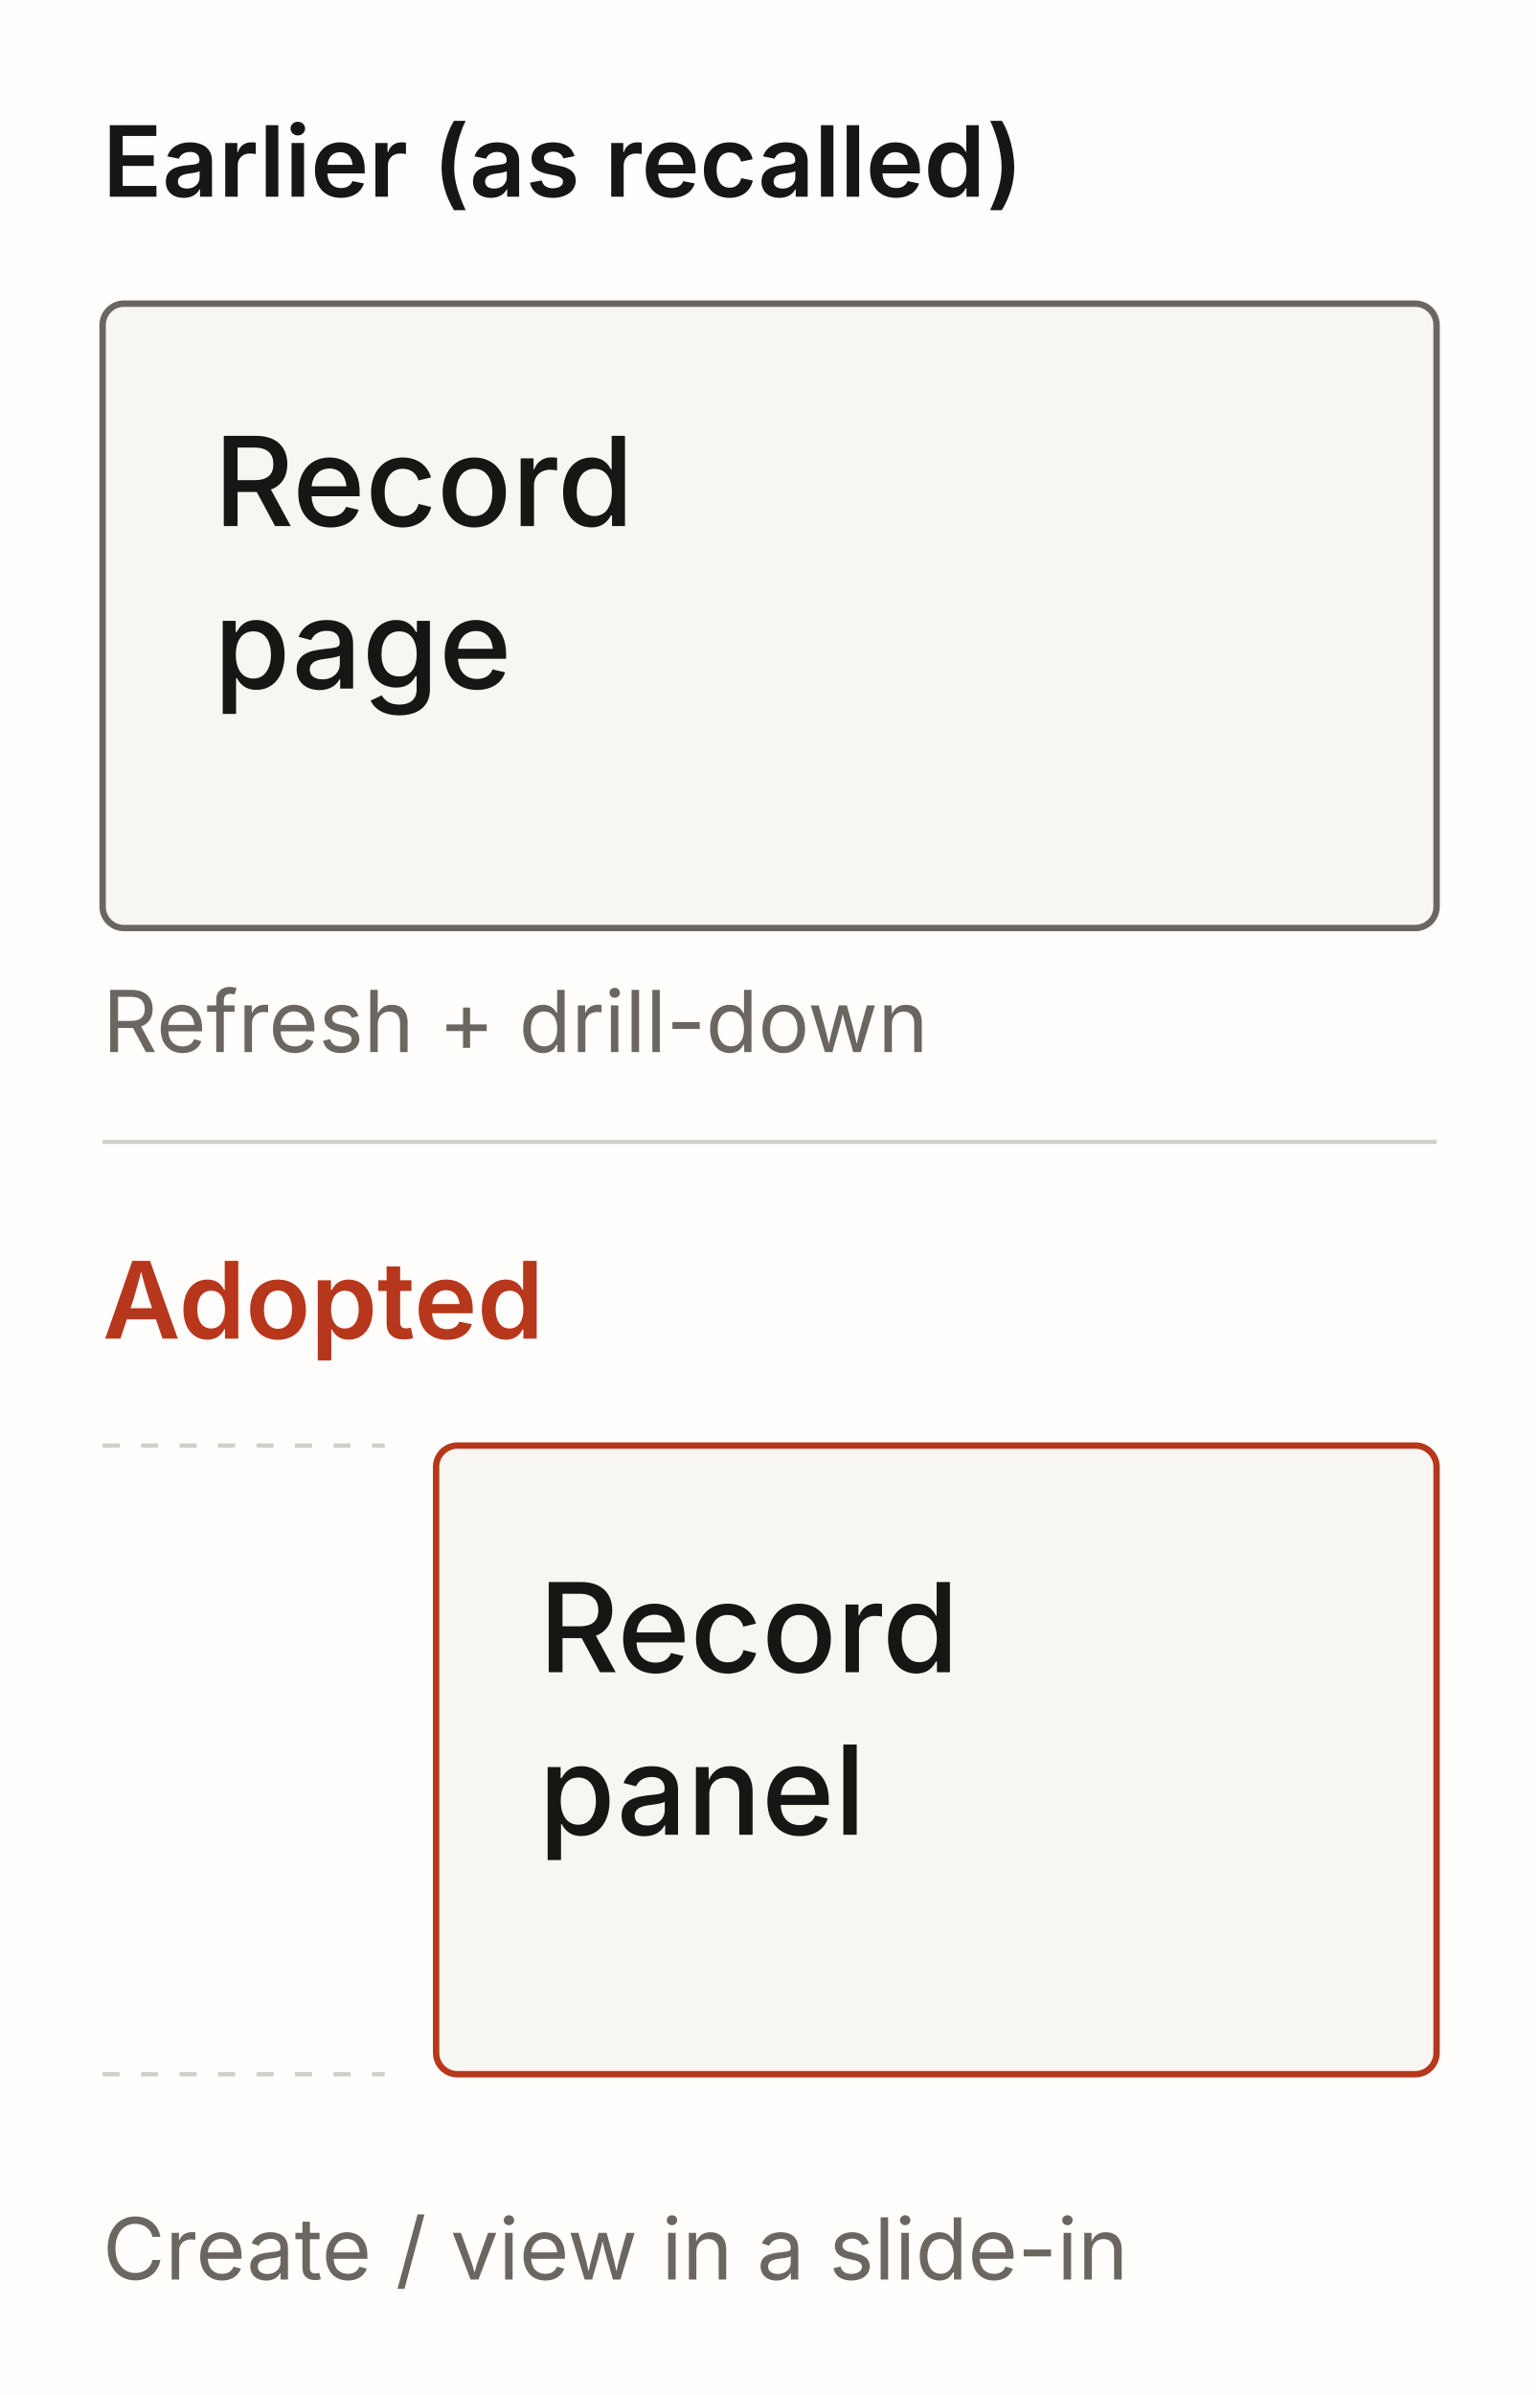
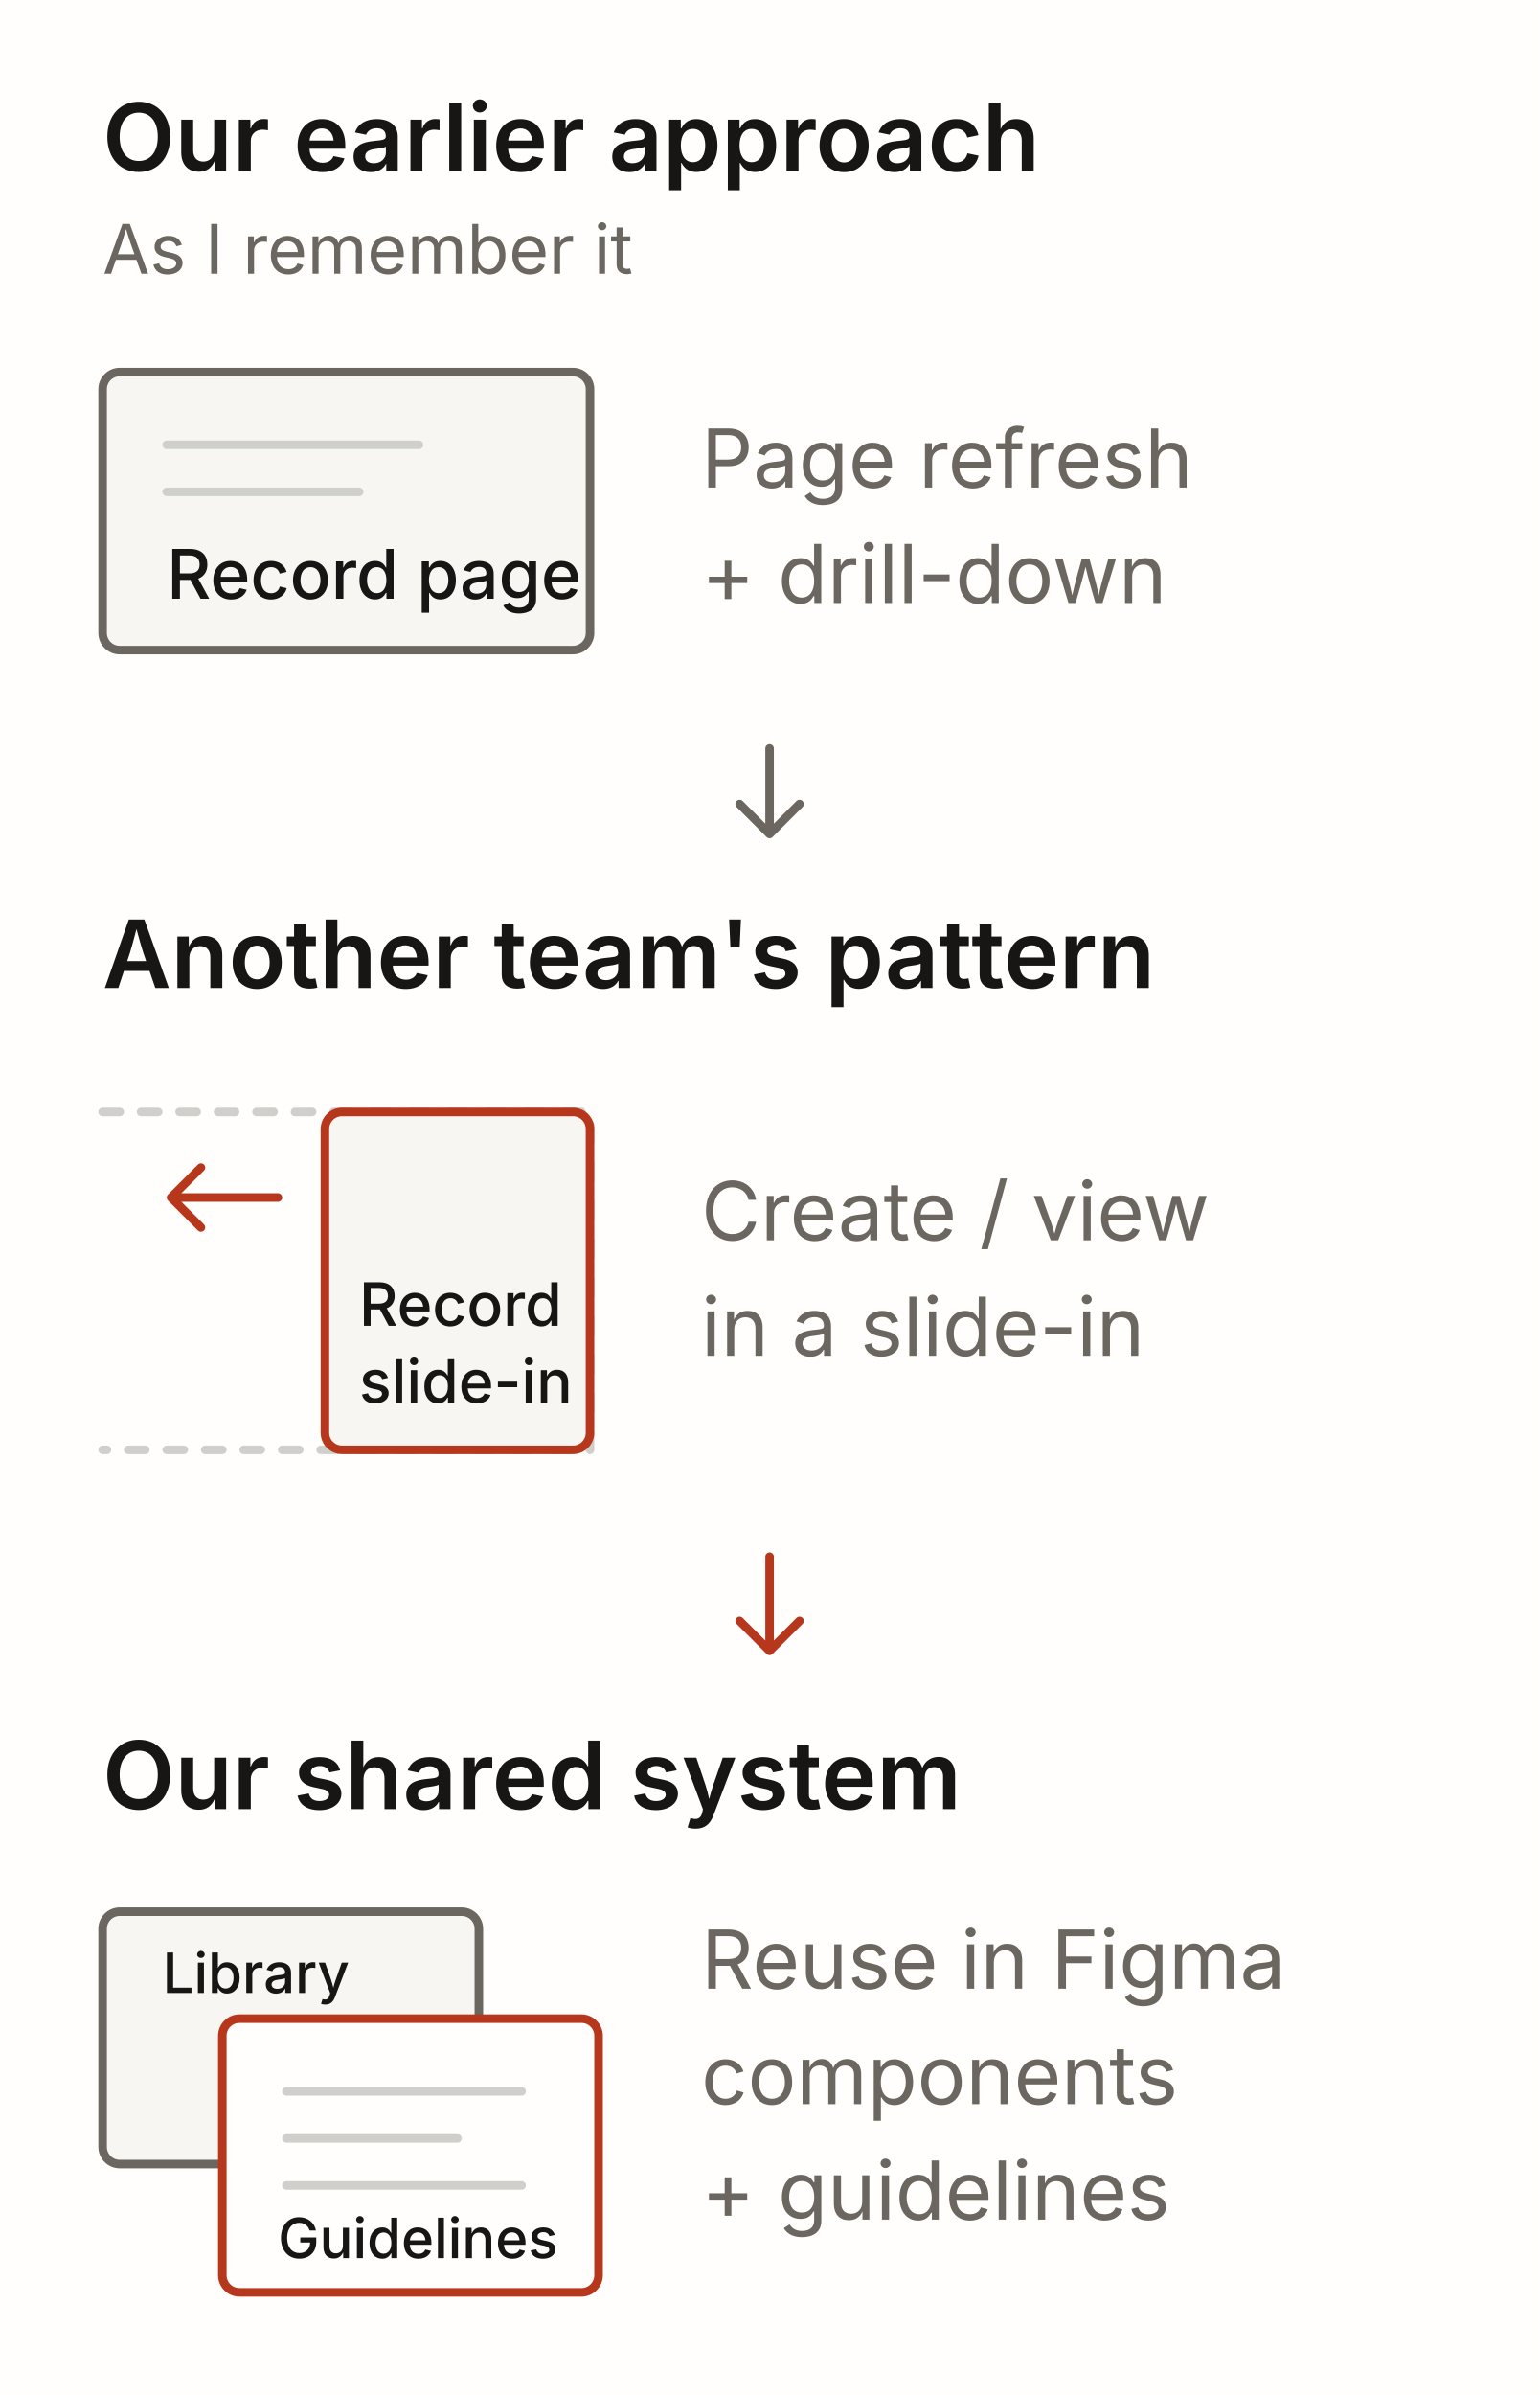
<svg xmlns="http://www.w3.org/2000/svg" viewBox="0 0 360 560" role="img" aria-labelledby="title desc">
  <rect width="360" height="560" fill="#fffefc" />
-   <path d="M24 267H336" stroke="#cfcfcc" />
-   <g font-family="Inter, Arial, sans-serif">
-     <text x="24" y="46" font-size="23" font-weight="600" fill="#171614">Earlier (as recalled)</text>
-     <text x="24" y="313" font-size="25" font-weight="600" fill="#b7371c">Adopted</text>
+   <g font-family="Inter, Arial, sans-serif" fill="#171614">
+     <g font-size="22" font-weight="600">
+       <text x="24" y="40">Our earlier approach</text>
+       <text x="24" y="231">Another team's pattern</text>
+       <text x="24" y="423">Our shared system</text>
+     </g>
+     <text x="24" y="64" font-size="16" fill="#6b665f">As I remember it</text>
  </g>
-   <rect x="24" y="71" width="312" height="146" rx="5" fill="#f7f6f2" stroke="#6b665f" stroke-width="1.5" />
-   <path d="M24 338H90M24 485H90" stroke="#cfcfcc" stroke-dasharray="4 5" />
-   <rect x="102" y="338" width="234" height="147" rx="5" fill="#f7f6f2" stroke="#b7371c" stroke-width="1.5" />
+   <g fill="none" stroke-linecap="round" stroke-linejoin="round" stroke-width="2">
+     <path d="M180 175V195M173 188L180 195L187 188" stroke="#6b665f" />
+     <path d="M180 364V386M173 379L180 386L187 379" stroke="#b7371c" />
+     <rect x="24" y="87" width="114" height="65" rx="4" fill="#f7f6f2" stroke="#6b665f" />
+     <path d="M39 104H98M39 115H84" stroke="#cfcfcc" />
+     <path d="M24 260H138V339H24" stroke="#cfcfcc" stroke-dasharray="4 5" />
+     <rect x="76" y="260" width="62" height="79" rx="4" fill="#f7f6f2" stroke="#b7371c" />
+     <path d="M65 280H40M47 273L40 280L47 287" stroke="#b7371c" />
+     <rect x="24" y="447" width="88" height="59" rx="4" fill="#f7f6f2" stroke="#6b665f" />
+     <rect x="52" y="472" width="88" height="64" rx="4" fill="#fffefc" stroke="#b7371c" />
+     <path d="M67 489H122M67 500H107M67 511H122" stroke="#cfcfcc" />
+   </g>
  <g font-family="Inter, Arial, sans-serif" fill="#171614">
-     <g font-size="29" font-weight="550">
-       <text x="50" y="123">Record</text>
-       <text x="50" y="161">page</text>
-       <text x="126" y="391">Record</text>
-       <text x="126" y="429">panel</text>
-     </g>
-     <g font-size="20" fill="#6b665f">
-       <text x="24" y="246">Refresh + drill-down</text>
-       <text x="24" y="533">Create / view in a slide-in</text>
+     <text x="39" y="140" font-size="16" font-weight="550">Record page</text>
+     <text x="84" y="310" font-size="14" font-weight="550">Record</text>
+     <text x="84" y="328" font-size="14" font-weight="550">slide-in</text>
+     <text x="38" y="466" font-size="13" font-weight="550">Library</text>
+     <text x="65" y="528" font-size="13" font-weight="550">Guidelines</text>
+     <g font-size="19" fill="#6b665f">
+       <text x="164" y="114">Page refresh</text>
+       <text x="164" y="141">+ drill-down</text>
+       <text x="164" y="290">Create / view</text>
+       <text x="164" y="317">in a slide-in</text>
+       <text x="164" y="465">Reuse in Figma</text>
+       <text x="164" y="492">components</text>
+       <text x="164" y="519">+ guidelines</text>
    </g>
  </g>
</svg>
